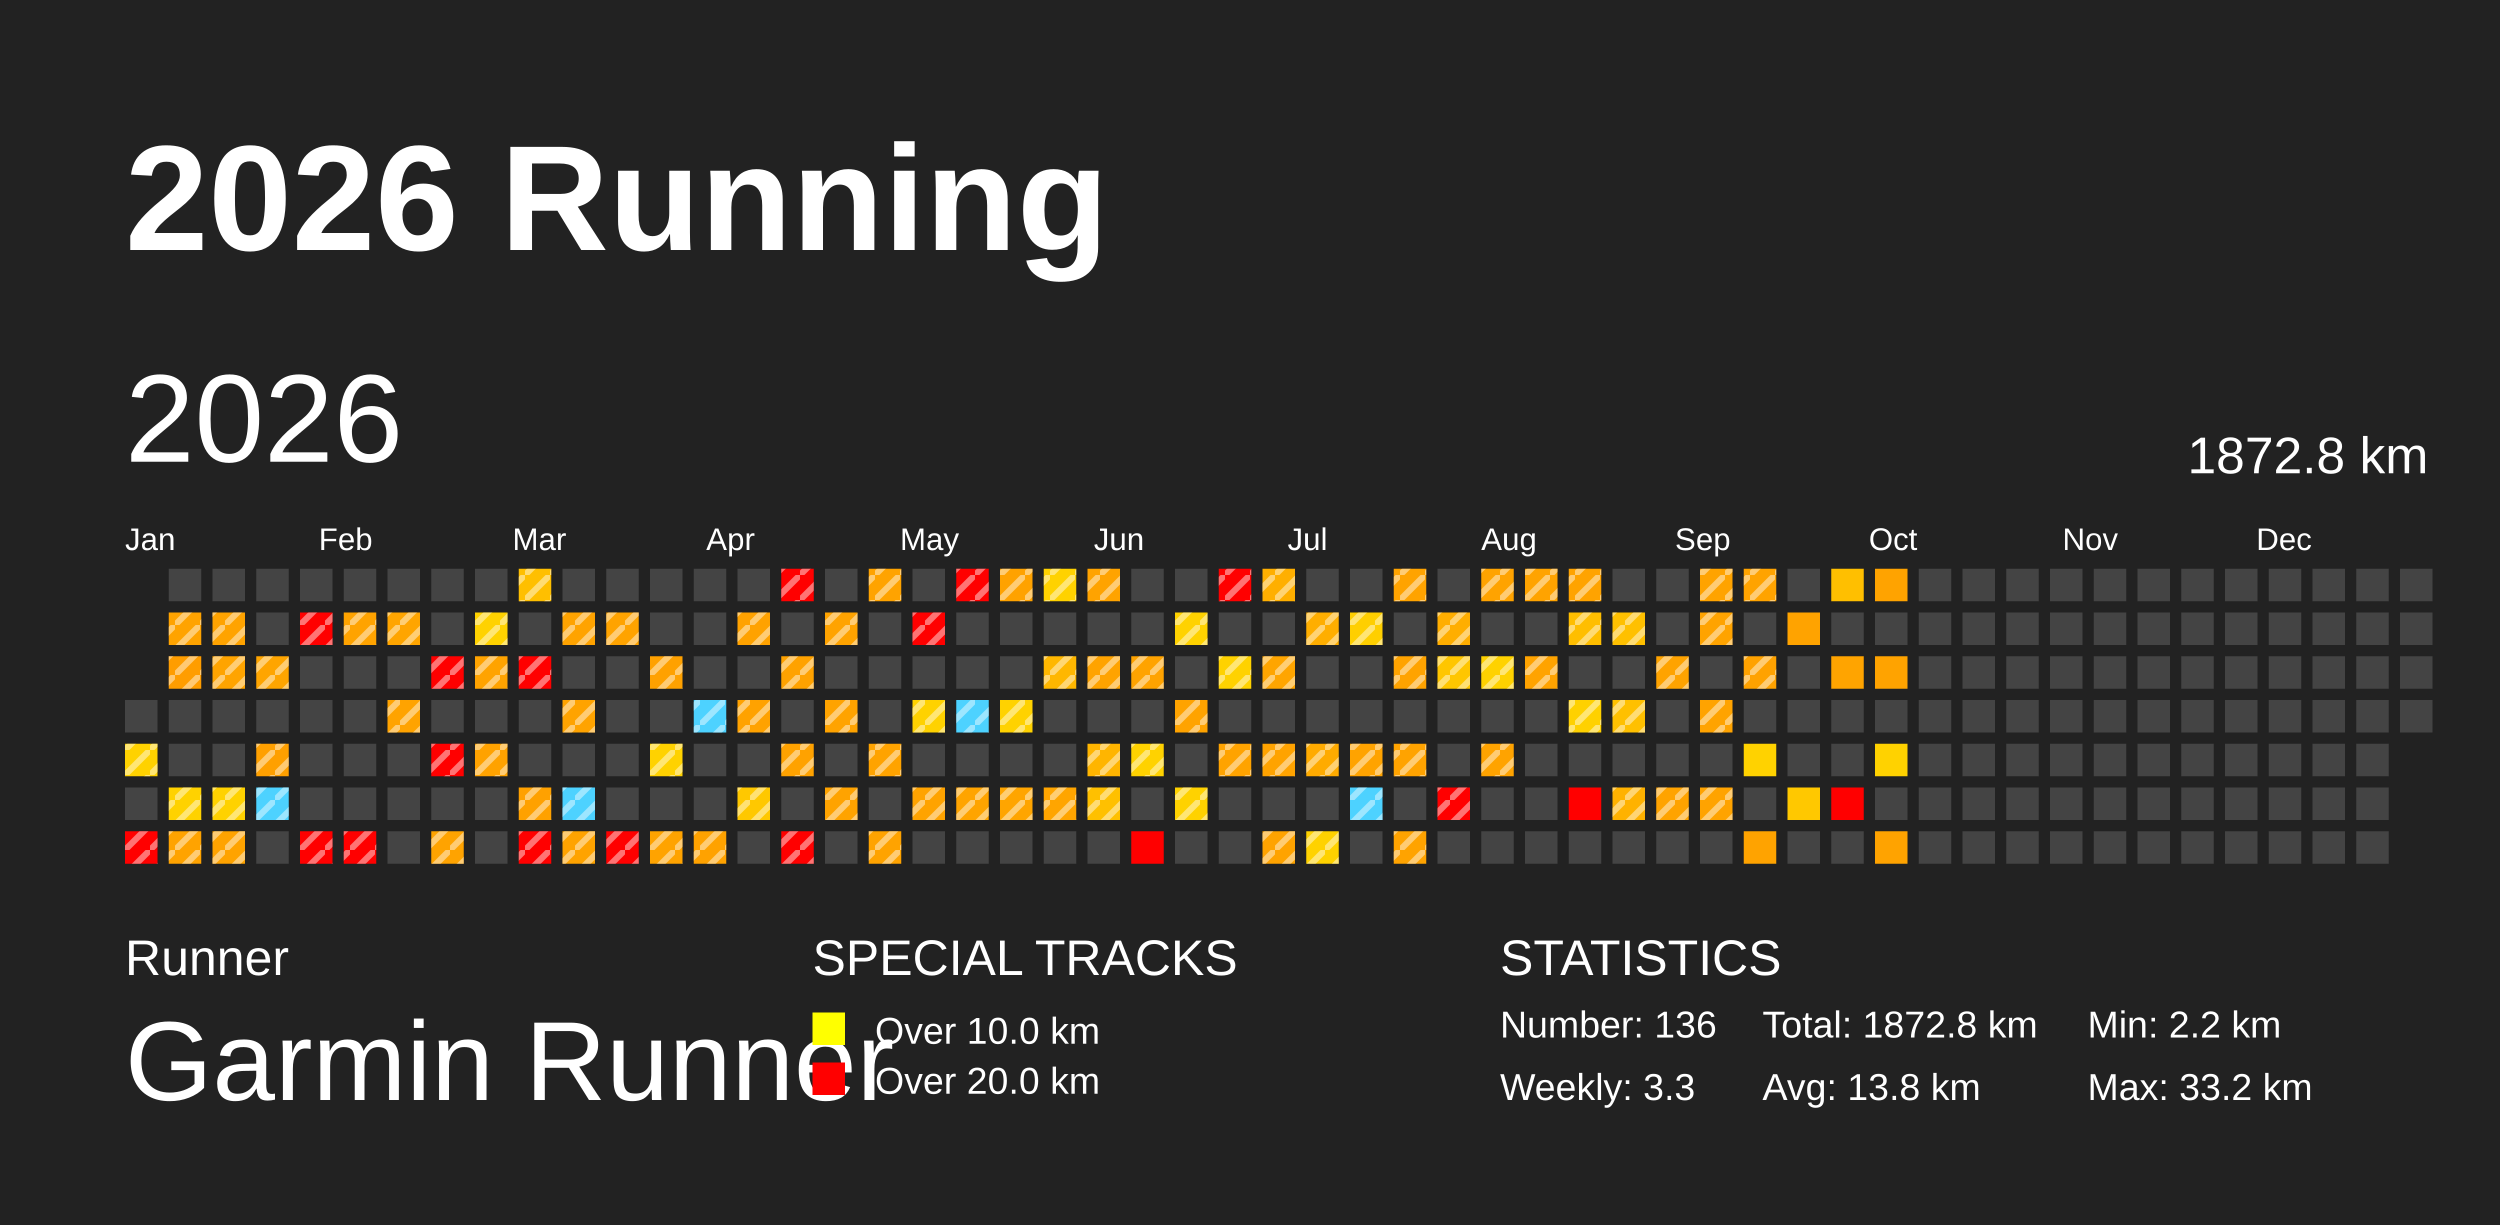
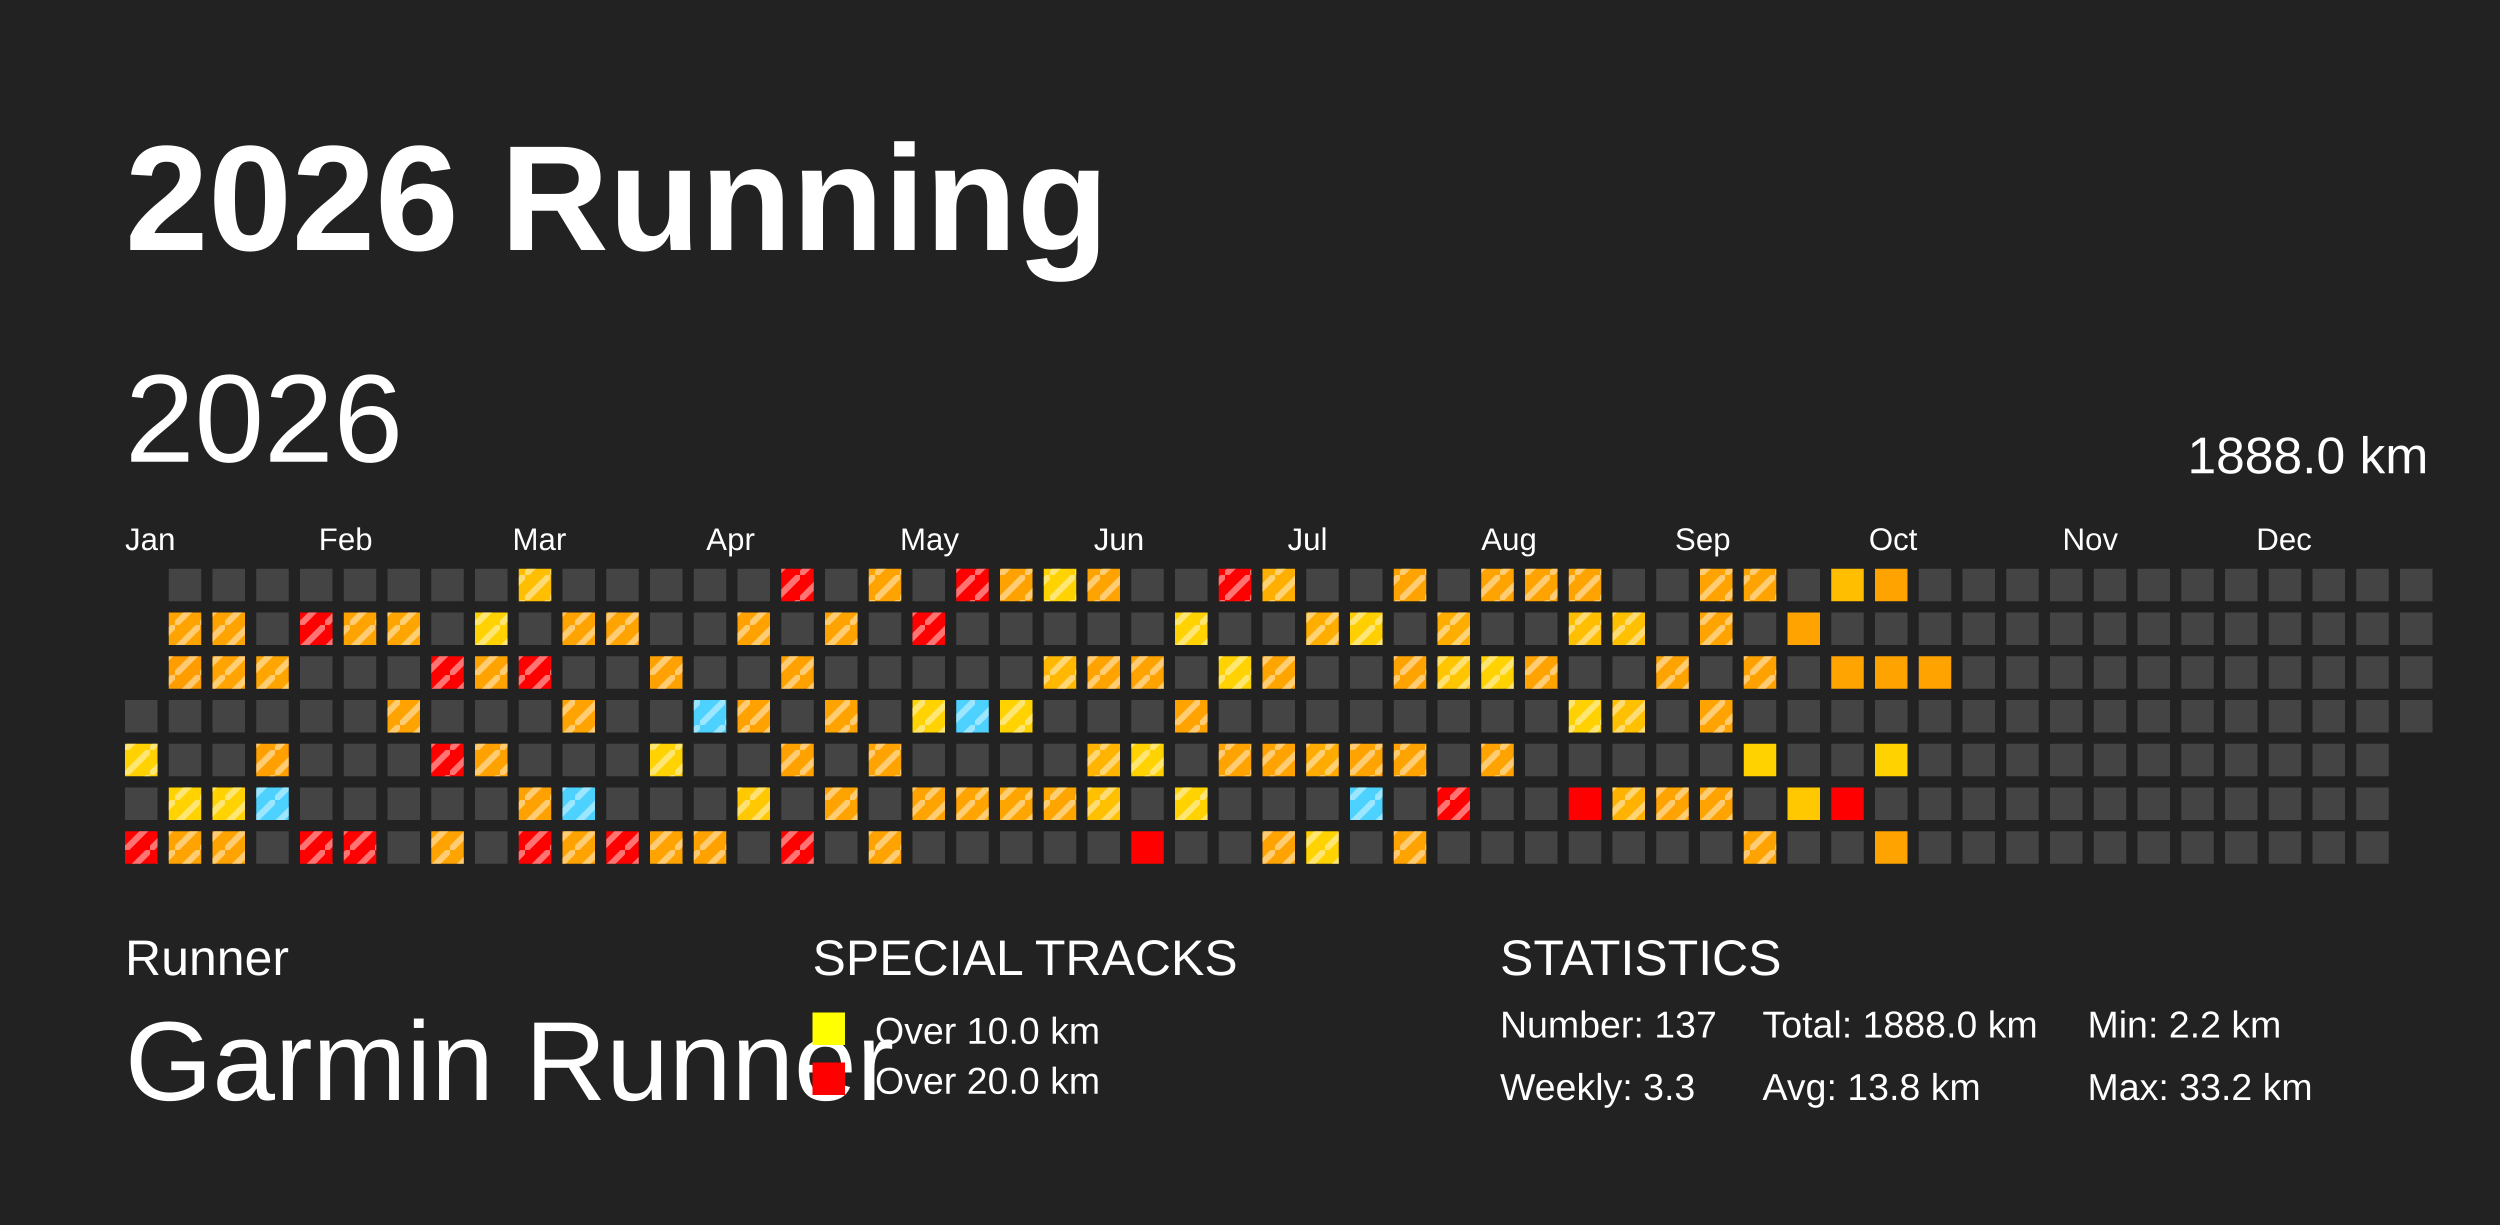
<svg xmlns="http://www.w3.org/2000/svg" baseProfile="full" height="98mm" version="1.1" viewBox="0,0,200,98" width="200mm">
  <defs>
    <pattern height="2" id="indoor-stripe" patternUnits="userSpaceOnUse" width="2">
      <line stroke="white" stroke-opacity="0.45" stroke-width="0.5" x1="0" x2="2" y1="2" y2="0" />
    </pattern>
  </defs>
  <rect fill="#222222" height="98" width="200" x="0" y="0" />
  <text fill="#FFFFFF" style="font-size:12px; font-family:Arial; font-weight:bold;" x="10" y="20">2026 Running</text>
  <text fill="#FFFFFF" style="font-size:4px; font-family:Arial" x="10" y="78">Runner</text>
  <text fill="#FFFFFF" style="font-size:9px; font-family:Arial" x="10" y="88">Garmin Runner</text>
  <text fill="#FFFFFF" style="font-size:4px; font-family:Arial" x="65" y="78">SPECIAL TRACKS</text>
  <rect fill="yellow" height="2.6" width="2.6" x="65" y="81" />
  <text fill="#FFFFFF" style="font-size:3px; font-family:Arial" x="70" y="83.5">Over 10.0 km</text>
  <rect fill="red" height="2.6" width="2.6" x="65" y="85" />
  <text fill="#FFFFFF" style="font-size:3px; font-family:Arial" x="70" y="87.5">Over 20.0 km</text>
  <text fill="#FFFFFF" style="font-size:4px; font-family:Arial" x="120" y="78">STATISTICS</text>
-   <text fill="#FFFFFF" style="font-size:3px; font-family:Arial" x="120" y="83">Number: 136</text>
+   <text fill="#FFFFFF" style="font-size:3px; font-family:Arial" x="120" y="83">Number: 137</text>
  <text fill="#FFFFFF" style="font-size:3px; font-family:Arial" x="120" y="88">Weekly: 3.3</text>
-   <text fill="#FFFFFF" style="font-size:3px; font-family:Arial" x="141" y="83">Total: 1872.8 km</text>
+   <text fill="#FFFFFF" style="font-size:3px; font-family:Arial" x="141" y="83">Total: 1888.0 km</text>
  <text fill="#FFFFFF" style="font-size:3px; font-family:Arial" x="141" y="88">Avg: 13.8 km</text>
  <text fill="#FFFFFF" style="font-size:3px; font-family:Arial" x="167" y="83">Min: 2.2 km</text>
  <text fill="#FFFFFF" style="font-size:3px; font-family:Arial" x="167" y="88">Max: 33.2 km</text>
  <text dominant-baseline="hanging" fill="#FFFFFF" style="font-size:10.0px; font-family:Arial;" x="10" y="30">2026</text>
-   <text dominant-baseline="hanging" fill="#FFFFFF" style="font-size:4.125px; font-family:Arial;" x="175" y="35">1872.8 km</text>
+   <text dominant-baseline="hanging" fill="#FFFFFF" style="font-size:4.125px; font-family:Arial;" x="175" y="35">1888.0 km</text>
  <text fill="#FFFFFF" style="font-size:2.5px; font-family:Arial" x="10.0" y="44">Jan</text>
  <text fill="#FFFFFF" style="font-size:2.5px; font-family:Arial" x="25.5" y="44">Feb</text>
  <text fill="#FFFFFF" style="font-size:2.5px; font-family:Arial" x="41.0" y="44">Mar</text>
  <text fill="#FFFFFF" style="font-size:2.5px; font-family:Arial" x="56.5" y="44">Apr</text>
  <text fill="#FFFFFF" style="font-size:2.5px; font-family:Arial" x="72.0" y="44">May</text>
  <text fill="#FFFFFF" style="font-size:2.5px; font-family:Arial" x="87.5" y="44">Jun</text>
  <text fill="#FFFFFF" style="font-size:2.5px; font-family:Arial" x="103.0" y="44">Jul</text>
  <text fill="#FFFFFF" style="font-size:2.5px; font-family:Arial" x="118.5" y="44">Aug</text>
  <text fill="#FFFFFF" style="font-size:2.5px; font-family:Arial" x="134.0" y="44">Sep</text>
  <text fill="#FFFFFF" style="font-size:2.5px; font-family:Arial" x="149.5" y="44">Oct</text>
  <text fill="#FFFFFF" style="font-size:2.5px; font-family:Arial" x="165.0" y="44">Nov</text>
  <text fill="#FFFFFF" style="font-size:2.5px; font-family:Arial" x="180.5" y="44">Dec</text>
  <rect fill="#444444" height="2.6" width="2.6" x="10.0" y="56.0" />
  <rect fill="#ffd200" height="2.6" width="2.6" x="10.0" y="59.5" />
  <rect fill="url(#indoor-stripe)" height="2.6" style="pointer-events: none;" width="2.6" x="10.0" y="59.5" />
  <rect fill="#444444" height="2.6" width="2.6" x="10.0" y="63.0" />
  <rect fill="red" height="2.6" width="2.6" x="10.0" y="66.5" />
  <rect fill="url(#indoor-stripe)" height="2.6" style="pointer-events: none;" width="2.6" x="10.0" y="66.5" />
  <rect fill="#444444" height="2.6" width="2.6" x="13.5" y="45.5" />
  <rect fill="#ffa300" height="2.6" width="2.6" x="13.5" y="49.0" />
  <rect fill="url(#indoor-stripe)" height="2.6" style="pointer-events: none;" width="2.6" x="13.5" y="49.0" />
  <rect fill="#ff9d00" height="2.6" width="2.6" x="13.5" y="52.5" />
  <rect fill="url(#indoor-stripe)" height="2.6" style="pointer-events: none;" width="2.6" x="13.5" y="52.5" />
  <rect fill="#444444" height="2.6" width="2.6" x="13.5" y="56.0" />
  <rect fill="#444444" height="2.6" width="2.6" x="13.5" y="59.5" />
  <rect fill="#ffd200" height="2.6" width="2.6" x="13.5" y="63.0" />
  <rect fill="url(#indoor-stripe)" height="2.6" style="pointer-events: none;" width="2.6" x="13.5" y="63.0" />
  <rect fill="#ffa300" height="2.6" width="2.6" x="13.5" y="66.5" />
  <rect fill="url(#indoor-stripe)" height="2.6" style="pointer-events: none;" width="2.6" x="13.5" y="66.5" />
  <rect fill="#444444" height="2.6" width="2.6" x="17.0" y="45.5" />
  <rect fill="#ffa300" height="2.6" width="2.6" x="17.0" y="49.0" />
  <rect fill="url(#indoor-stripe)" height="2.6" style="pointer-events: none;" width="2.6" x="17.0" y="49.0" />
  <rect fill="#ffa400" height="2.6" width="2.6" x="17.0" y="52.5" />
  <rect fill="url(#indoor-stripe)" height="2.6" style="pointer-events: none;" width="2.6" x="17.0" y="52.5" />
  <rect fill="#444444" height="2.6" width="2.6" x="17.0" y="56.0" />
  <rect fill="#444444" height="2.6" width="2.6" x="17.0" y="59.5" />
  <rect fill="#ffd200" height="2.6" width="2.6" x="17.0" y="63.0" />
  <rect fill="url(#indoor-stripe)" height="2.6" style="pointer-events: none;" width="2.6" x="17.0" y="63.0" />
  <rect fill="#ffa300" height="2.6" width="2.6" x="17.0" y="66.5" />
  <rect fill="url(#indoor-stripe)" height="2.6" style="pointer-events: none;" width="2.6" x="17.0" y="66.5" />
  <rect fill="#444444" height="2.6" width="2.6" x="20.5" y="45.5" />
  <rect fill="#444444" height="2.6" width="2.6" x="20.5" y="49.0" />
  <rect fill="#ffa500" height="2.6" width="2.6" x="20.5" y="52.5" />
  <rect fill="url(#indoor-stripe)" height="2.6" style="pointer-events: none;" width="2.6" x="20.5" y="52.5" />
  <rect fill="#444444" height="2.6" width="2.6" x="20.5" y="56.0" />
  <rect fill="#ffa000" height="2.6" width="2.6" x="20.5" y="59.5" />
  <rect fill="url(#indoor-stripe)" height="2.6" style="pointer-events: none;" width="2.6" x="20.5" y="59.5" />
  <rect fill="#4dd2ff" height="2.6" width="2.6" x="20.5" y="63.0" />
  <rect fill="url(#indoor-stripe)" height="2.6" style="pointer-events: none;" width="2.6" x="20.5" y="63.0" />
  <rect fill="#444444" height="2.6" width="2.6" x="20.5" y="66.5" />
  <rect fill="#444444" height="2.6" width="2.6" x="24.0" y="45.5" />
  <rect fill="red" height="2.6" width="2.6" x="24.0" y="49.0" />
  <rect fill="url(#indoor-stripe)" height="2.6" style="pointer-events: none;" width="2.6" x="24.0" y="49.0" />
  <rect fill="#444444" height="2.6" width="2.6" x="24.0" y="52.5" />
  <rect fill="#444444" height="2.6" width="2.6" x="24.0" y="56.0" />
  <rect fill="#444444" height="2.6" width="2.6" x="24.0" y="59.5" />
  <rect fill="#444444" height="2.6" width="2.6" x="24.0" y="63.0" />
  <rect fill="red" height="2.6" width="2.6" x="24.0" y="66.5" />
  <rect fill="url(#indoor-stripe)" height="2.6" style="pointer-events: none;" width="2.6" x="24.0" y="66.5" />
  <rect fill="#444444" height="2.6" width="2.6" x="27.5" y="45.5" />
  <rect fill="#ffa300" height="2.6" width="2.6" x="27.5" y="49.0" />
  <rect fill="url(#indoor-stripe)" height="2.6" style="pointer-events: none;" width="2.6" x="27.5" y="49.0" />
  <rect fill="#444444" height="2.6" width="2.6" x="27.5" y="52.5" />
  <rect fill="#444444" height="2.6" width="2.6" x="27.5" y="56.0" />
  <rect fill="#444444" height="2.6" width="2.6" x="27.5" y="59.5" />
  <rect fill="#444444" height="2.6" width="2.6" x="27.5" y="63.0" />
  <rect fill="red" height="2.6" width="2.6" x="27.5" y="66.5" />
  <rect fill="url(#indoor-stripe)" height="2.6" style="pointer-events: none;" width="2.6" x="27.5" y="66.5" />
  <rect fill="#444444" height="2.6" width="2.6" x="31.0" y="45.5" />
  <rect fill="#ffa500" height="2.6" width="2.6" x="31.0" y="49.0" />
  <rect fill="url(#indoor-stripe)" height="2.6" style="pointer-events: none;" width="2.6" x="31.0" y="49.0" />
  <rect fill="#444444" height="2.6" width="2.6" x="31.0" y="52.5" />
  <rect fill="#ffa300" height="2.6" width="2.6" x="31.0" y="56.0" />
  <rect fill="url(#indoor-stripe)" height="2.6" style="pointer-events: none;" width="2.6" x="31.0" y="56.0" />
  <rect fill="#444444" height="2.6" width="2.6" x="31.0" y="59.5" />
  <rect fill="#444444" height="2.6" width="2.6" x="31.0" y="63.0" />
  <rect fill="#444444" height="2.6" width="2.6" x="31.0" y="66.5" />
  <rect fill="#444444" height="2.6" width="2.6" x="34.5" y="45.5" />
  <rect fill="#444444" height="2.6" width="2.6" x="34.5" y="49.0" />
  <rect fill="red" height="2.6" width="2.6" x="34.5" y="52.5" />
  <rect fill="url(#indoor-stripe)" height="2.6" style="pointer-events: none;" width="2.6" x="34.5" y="52.5" />
  <rect fill="#444444" height="2.6" width="2.6" x="34.5" y="56.0" />
  <rect fill="red" height="2.6" width="2.6" x="34.5" y="59.5" />
  <rect fill="url(#indoor-stripe)" height="2.6" style="pointer-events: none;" width="2.6" x="34.5" y="59.5" />
  <rect fill="#444444" height="2.6" width="2.6" x="34.5" y="63.0" />
  <rect fill="#ffa300" height="2.6" width="2.6" x="34.5" y="66.5" />
  <rect fill="url(#indoor-stripe)" height="2.6" style="pointer-events: none;" width="2.6" x="34.5" y="66.5" />
  <rect fill="#444444" height="2.6" width="2.6" x="38.0" y="45.5" />
  <rect fill="#ffd200" height="2.6" width="2.6" x="38.0" y="49.0" />
  <rect fill="url(#indoor-stripe)" height="2.6" style="pointer-events: none;" width="2.6" x="38.0" y="49.0" />
  <rect fill="#ffa300" height="2.6" width="2.6" x="38.0" y="52.5" />
  <rect fill="url(#indoor-stripe)" height="2.6" style="pointer-events: none;" width="2.6" x="38.0" y="52.5" />
  <rect fill="#444444" height="2.6" width="2.6" x="38.0" y="56.0" />
  <rect fill="#ffa200" height="2.6" width="2.6" x="38.0" y="59.5" />
  <rect fill="url(#indoor-stripe)" height="2.6" style="pointer-events: none;" width="2.6" x="38.0" y="59.5" />
  <rect fill="#444444" height="2.6" width="2.6" x="38.0" y="63.0" />
  <rect fill="#444444" height="2.6" width="2.6" x="38.0" y="66.5" />
  <rect fill="#ffbf00" height="2.6" width="2.6" x="41.5" y="45.5" />
  <rect fill="url(#indoor-stripe)" height="2.6" style="pointer-events: none;" width="2.6" x="41.5" y="45.5" />
  <rect fill="#444444" height="2.6" width="2.6" x="41.5" y="49.0" />
  <rect fill="red" height="2.6" width="2.6" x="41.5" y="52.5" />
  <rect fill="url(#indoor-stripe)" height="2.6" style="pointer-events: none;" width="2.6" x="41.5" y="52.5" />
  <rect fill="#444444" height="2.6" width="2.6" x="41.5" y="56.0" />
  <rect fill="#444444" height="2.6" width="2.6" x="41.5" y="59.5" />
  <rect fill="#ffa100" height="2.6" width="2.6" x="41.5" y="63.0" />
  <rect fill="url(#indoor-stripe)" height="2.6" style="pointer-events: none;" width="2.6" x="41.5" y="63.0" />
  <rect fill="red" height="2.6" width="2.6" x="41.5" y="66.5" />
  <rect fill="url(#indoor-stripe)" height="2.6" style="pointer-events: none;" width="2.6" x="41.5" y="66.5" />
  <rect fill="#444444" height="2.6" width="2.6" x="45.0" y="45.5" />
  <rect fill="#ffa300" height="2.6" width="2.6" x="45.0" y="49.0" />
  <rect fill="url(#indoor-stripe)" height="2.6" style="pointer-events: none;" width="2.6" x="45.0" y="49.0" />
  <rect fill="#444444" height="2.6" width="2.6" x="45.0" y="52.5" />
  <rect fill="#ffa300" height="2.6" width="2.6" x="45.0" y="56.0" />
  <rect fill="url(#indoor-stripe)" height="2.6" style="pointer-events: none;" width="2.6" x="45.0" y="56.0" />
  <rect fill="#444444" height="2.6" width="2.6" x="45.0" y="59.5" />
  <rect fill="#4dd2ff" height="2.6" width="2.6" x="45.0" y="63.0" />
  <rect fill="url(#indoor-stripe)" height="2.6" style="pointer-events: none;" width="2.6" x="45.0" y="63.0" />
  <rect fill="#ffa300" height="2.6" width="2.6" x="45.0" y="66.5" />
  <rect fill="url(#indoor-stripe)" height="2.6" style="pointer-events: none;" width="2.6" x="45.0" y="66.5" />
  <rect fill="#444444" height="2.6" width="2.6" x="48.5" y="45.5" />
  <rect fill="#ffa300" height="2.6" width="2.6" x="48.5" y="49.0" />
  <rect fill="url(#indoor-stripe)" height="2.6" style="pointer-events: none;" width="2.6" x="48.5" y="49.0" />
  <rect fill="#444444" height="2.6" width="2.6" x="48.5" y="52.5" />
  <rect fill="#444444" height="2.6" width="2.6" x="48.5" y="56.0" />
  <rect fill="#444444" height="2.6" width="2.6" x="48.5" y="59.5" />
  <rect fill="#444444" height="2.6" width="2.6" x="48.5" y="63.0" />
  <rect fill="red" height="2.6" width="2.6" x="48.5" y="66.5" />
  <rect fill="url(#indoor-stripe)" height="2.6" style="pointer-events: none;" width="2.6" x="48.5" y="66.5" />
  <rect fill="#444444" height="2.6" width="2.6" x="52.0" y="45.5" />
  <rect fill="#444444" height="2.6" width="2.6" x="52.0" y="49.0" />
  <rect fill="#ffa100" height="2.6" width="2.6" x="52.0" y="52.5" />
  <rect fill="url(#indoor-stripe)" height="2.6" style="pointer-events: none;" width="2.6" x="52.0" y="52.5" />
  <rect fill="#444444" height="2.6" width="2.6" x="52.0" y="56.0" />
  <rect fill="#ffd200" height="2.6" width="2.6" x="52.0" y="59.5" />
  <rect fill="url(#indoor-stripe)" height="2.6" style="pointer-events: none;" width="2.6" x="52.0" y="59.5" />
  <rect fill="#444444" height="2.6" width="2.6" x="52.0" y="63.0" />
  <rect fill="#ffa300" height="2.6" width="2.6" x="52.0" y="66.5" />
  <rect fill="url(#indoor-stripe)" height="2.6" style="pointer-events: none;" width="2.6" x="52.0" y="66.5" />
  <rect fill="#444444" height="2.6" width="2.6" x="55.5" y="45.5" />
  <rect fill="#444444" height="2.6" width="2.6" x="55.5" y="49.0" />
  <rect fill="#444444" height="2.6" width="2.6" x="55.5" y="52.5" />
  <rect fill="#4dd2ff" height="2.6" width="2.6" x="55.5" y="56.0" />
  <rect fill="url(#indoor-stripe)" height="2.6" style="pointer-events: none;" width="2.6" x="55.5" y="56.0" />
  <rect fill="#444444" height="2.6" width="2.6" x="55.5" y="59.5" />
  <rect fill="#444444" height="2.6" width="2.6" x="55.5" y="63.0" />
  <rect fill="#ffa200" height="2.6" width="2.6" x="55.5" y="66.5" />
  <rect fill="url(#indoor-stripe)" height="2.6" style="pointer-events: none;" width="2.6" x="55.5" y="66.5" />
  <rect fill="#444444" height="2.6" width="2.6" x="59.0" y="45.5" />
  <rect fill="#ffa200" height="2.6" width="2.6" x="59.0" y="49.0" />
  <rect fill="url(#indoor-stripe)" height="2.6" style="pointer-events: none;" width="2.6" x="59.0" y="49.0" />
  <rect fill="#444444" height="2.6" width="2.6" x="59.0" y="52.5" />
  <rect fill="#ffa200" height="2.6" width="2.6" x="59.0" y="56.0" />
  <rect fill="url(#indoor-stripe)" height="2.6" style="pointer-events: none;" width="2.6" x="59.0" y="56.0" />
  <rect fill="#444444" height="2.6" width="2.6" x="59.0" y="59.5" />
  <rect fill="#ffc800" height="2.6" width="2.6" x="59.0" y="63.0" />
  <rect fill="url(#indoor-stripe)" height="2.6" style="pointer-events: none;" width="2.6" x="59.0" y="63.0" />
  <rect fill="#444444" height="2.6" width="2.6" x="59.0" y="66.5" />
  <rect fill="red" height="2.6" width="2.6" x="62.5" y="45.5" />
  <rect fill="url(#indoor-stripe)" height="2.6" style="pointer-events: none;" width="2.6" x="62.5" y="45.5" />
  <rect fill="#444444" height="2.6" width="2.6" x="62.5" y="49.0" />
  <rect fill="#ffa200" height="2.6" width="2.6" x="62.5" y="52.5" />
  <rect fill="url(#indoor-stripe)" height="2.6" style="pointer-events: none;" width="2.6" x="62.5" y="52.5" />
  <rect fill="#444444" height="2.6" width="2.6" x="62.5" y="56.0" />
  <rect fill="#ffa200" height="2.6" width="2.6" x="62.5" y="59.5" />
  <rect fill="url(#indoor-stripe)" height="2.6" style="pointer-events: none;" width="2.6" x="62.5" y="59.5" />
  <rect fill="#444444" height="2.6" width="2.6" x="62.5" y="63.0" />
  <rect fill="red" height="2.6" width="2.6" x="62.5" y="66.5" />
  <rect fill="url(#indoor-stripe)" height="2.6" style="pointer-events: none;" width="2.6" x="62.5" y="66.5" />
  <rect fill="#444444" height="2.6" width="2.6" x="66.0" y="45.5" />
  <rect fill="#ffa300" height="2.6" width="2.6" x="66.0" y="49.0" />
  <rect fill="url(#indoor-stripe)" height="2.6" style="pointer-events: none;" width="2.6" x="66.0" y="49.0" />
  <rect fill="#444444" height="2.6" width="2.6" x="66.0" y="52.5" />
  <rect fill="#ffa300" height="2.6" width="2.6" x="66.0" y="56.0" />
  <rect fill="url(#indoor-stripe)" height="2.6" style="pointer-events: none;" width="2.6" x="66.0" y="56.0" />
  <rect fill="#444444" height="2.6" width="2.6" x="66.0" y="59.5" />
  <rect fill="#ffa300" height="2.6" width="2.6" x="66.0" y="63.0" />
  <rect fill="url(#indoor-stripe)" height="2.6" style="pointer-events: none;" width="2.6" x="66.0" y="63.0" />
  <rect fill="#444444" height="2.6" width="2.6" x="66.0" y="66.5" />
  <rect fill="#ffa300" height="2.6" width="2.6" x="69.5" y="45.5" />
  <rect fill="url(#indoor-stripe)" height="2.6" style="pointer-events: none;" width="2.6" x="69.5" y="45.5" />
  <rect fill="#444444" height="2.6" width="2.6" x="69.5" y="49.0" />
  <rect fill="#444444" height="2.6" width="2.6" x="69.5" y="52.5" />
  <rect fill="#444444" height="2.6" width="2.6" x="69.5" y="56.0" />
  <rect fill="#ffa300" height="2.6" width="2.6" x="69.5" y="59.5" />
  <rect fill="url(#indoor-stripe)" height="2.6" style="pointer-events: none;" width="2.6" x="69.5" y="59.5" />
  <rect fill="#444444" height="2.6" width="2.6" x="69.5" y="63.0" />
  <rect fill="#ffa300" height="2.6" width="2.6" x="69.5" y="66.5" />
  <rect fill="url(#indoor-stripe)" height="2.6" style="pointer-events: none;" width="2.6" x="69.5" y="66.5" />
  <rect fill="#444444" height="2.6" width="2.6" x="73.0" y="45.5" />
  <rect fill="red" height="2.6" width="2.6" x="73.0" y="49.0" />
  <rect fill="url(#indoor-stripe)" height="2.6" style="pointer-events: none;" width="2.6" x="73.0" y="49.0" />
  <rect fill="#444444" height="2.6" width="2.6" x="73.0" y="52.5" />
  <rect fill="#ffd200" height="2.6" width="2.6" x="73.0" y="56.0" />
  <rect fill="url(#indoor-stripe)" height="2.6" style="pointer-events: none;" width="2.6" x="73.0" y="56.0" />
  <rect fill="#444444" height="2.6" width="2.6" x="73.0" y="59.5" />
  <rect fill="#ffa300" height="2.6" width="2.6" x="73.0" y="63.0" />
  <rect fill="url(#indoor-stripe)" height="2.6" style="pointer-events: none;" width="2.6" x="73.0" y="63.0" />
  <rect fill="#444444" height="2.6" width="2.6" x="73.0" y="66.5" />
  <rect fill="red" height="2.6" width="2.6" x="76.5" y="45.5" />
  <rect fill="url(#indoor-stripe)" height="2.6" style="pointer-events: none;" width="2.6" x="76.5" y="45.5" />
  <rect fill="#444444" height="2.6" width="2.6" x="76.5" y="49.0" />
  <rect fill="#444444" height="2.6" width="2.6" x="76.5" y="52.5" />
  <rect fill="#4dd2ff" height="2.6" width="2.6" x="76.5" y="56.0" />
  <rect fill="url(#indoor-stripe)" height="2.6" style="pointer-events: none;" width="2.6" x="76.5" y="56.0" />
  <rect fill="#444444" height="2.6" width="2.6" x="76.5" y="59.5" />
  <rect fill="#ffa400" height="2.6" width="2.6" x="76.5" y="63.0" />
  <rect fill="url(#indoor-stripe)" height="2.6" style="pointer-events: none;" width="2.6" x="76.5" y="63.0" />
  <rect fill="#444444" height="2.6" width="2.6" x="76.5" y="66.5" />
  <rect fill="#ffa200" height="2.6" width="2.6" x="80.0" y="45.5" />
  <rect fill="url(#indoor-stripe)" height="2.6" style="pointer-events: none;" width="2.6" x="80.0" y="45.5" />
  <rect fill="#444444" height="2.6" width="2.6" x="80.0" y="49.0" />
  <rect fill="#444444" height="2.6" width="2.6" x="80.0" y="52.5" />
  <rect fill="#ffd200" height="2.6" width="2.6" x="80.0" y="56.0" />
  <rect fill="url(#indoor-stripe)" height="2.6" style="pointer-events: none;" width="2.6" x="80.0" y="56.0" />
  <rect fill="#444444" height="2.6" width="2.6" x="80.0" y="59.5" />
  <rect fill="#ffa500" height="2.6" width="2.6" x="80.0" y="63.0" />
  <rect fill="url(#indoor-stripe)" height="2.6" style="pointer-events: none;" width="2.6" x="80.0" y="63.0" />
  <rect fill="#444444" height="2.6" width="2.6" x="80.0" y="66.5" />
  <rect fill="#ffd200" height="2.6" width="2.6" x="83.5" y="45.5" />
  <rect fill="url(#indoor-stripe)" height="2.6" style="pointer-events: none;" width="2.6" x="83.5" y="45.5" />
  <rect fill="#444444" height="2.6" width="2.6" x="83.5" y="49.0" />
  <rect fill="#ffb700" height="2.6" width="2.6" x="83.5" y="52.5" />
  <rect fill="url(#indoor-stripe)" height="2.6" style="pointer-events: none;" width="2.6" x="83.5" y="52.5" />
  <rect fill="#444444" height="2.6" width="2.6" x="83.5" y="56.0" />
  <rect fill="#444444" height="2.6" width="2.6" x="83.5" y="59.5" />
  <rect fill="#ffa500" height="2.6" width="2.6" x="83.5" y="63.0" />
  <rect fill="url(#indoor-stripe)" height="2.6" style="pointer-events: none;" width="2.6" x="83.5" y="63.0" />
  <rect fill="#444444" height="2.6" width="2.6" x="83.5" y="66.5" />
  <rect fill="#ffa300" height="2.6" width="2.6" x="87.0" y="45.5" />
  <rect fill="url(#indoor-stripe)" height="2.6" style="pointer-events: none;" width="2.6" x="87.0" y="45.5" />
  <rect fill="#444444" height="2.6" width="2.6" x="87.0" y="49.0" />
  <rect fill="#ffa300" height="2.6" width="2.6" x="87.0" y="52.5" />
  <rect fill="url(#indoor-stripe)" height="2.6" style="pointer-events: none;" width="2.6" x="87.0" y="52.5" />
  <rect fill="#444444" height="2.6" width="2.6" x="87.0" y="56.0" />
  <rect fill="#ffb500" height="2.6" width="2.6" x="87.0" y="59.5" />
  <rect fill="url(#indoor-stripe)" height="2.6" style="pointer-events: none;" width="2.6" x="87.0" y="59.5" />
  <rect fill="#ffc000" height="2.6" width="2.6" x="87.0" y="63.0" />
  <rect fill="url(#indoor-stripe)" height="2.6" style="pointer-events: none;" width="2.6" x="87.0" y="63.0" />
  <rect fill="#444444" height="2.6" width="2.6" x="87.0" y="66.5" />
  <rect fill="#444444" height="2.6" width="2.6" x="90.5" y="45.5" />
  <rect fill="#444444" height="2.6" width="2.6" x="90.5" y="49.0" />
  <rect fill="#ffa300" height="2.6" width="2.6" x="90.5" y="52.5" />
  <rect fill="url(#indoor-stripe)" height="2.6" style="pointer-events: none;" width="2.6" x="90.5" y="52.5" />
  <rect fill="#444444" height="2.6" width="2.6" x="90.5" y="56.0" />
  <rect fill="#ffd200" height="2.6" width="2.6" x="90.5" y="59.5" />
  <rect fill="url(#indoor-stripe)" height="2.6" style="pointer-events: none;" width="2.6" x="90.5" y="59.5" />
  <rect fill="#444444" height="2.6" width="2.6" x="90.5" y="63.0" />
  <rect fill="red" height="2.6" width="2.6" x="90.5" y="66.5" />
  <rect fill="#444444" height="2.6" width="2.6" x="94.0" y="45.5" />
  <rect fill="#ffd200" height="2.6" width="2.6" x="94.0" y="49.0" />
  <rect fill="url(#indoor-stripe)" height="2.6" style="pointer-events: none;" width="2.6" x="94.0" y="49.0" />
  <rect fill="#444444" height="2.6" width="2.6" x="94.0" y="52.5" />
  <rect fill="#ffa300" height="2.6" width="2.6" x="94.0" y="56.0" />
  <rect fill="url(#indoor-stripe)" height="2.6" style="pointer-events: none;" width="2.6" x="94.0" y="56.0" />
  <rect fill="#444444" height="2.6" width="2.6" x="94.0" y="59.5" />
  <rect fill="#ffd200" height="2.6" width="2.6" x="94.0" y="63.0" />
  <rect fill="url(#indoor-stripe)" height="2.6" style="pointer-events: none;" width="2.6" x="94.0" y="63.0" />
  <rect fill="#444444" height="2.6" width="2.6" x="94.0" y="66.5" />
  <rect fill="red" height="2.6" width="2.6" x="97.5" y="45.5" />
  <rect fill="url(#indoor-stripe)" height="2.6" style="pointer-events: none;" width="2.6" x="97.5" y="45.5" />
  <rect fill="#444444" height="2.6" width="2.6" x="97.5" y="49.0" />
  <rect fill="#ffd200" height="2.6" width="2.6" x="97.5" y="52.5" />
  <rect fill="url(#indoor-stripe)" height="2.6" style="pointer-events: none;" width="2.6" x="97.5" y="52.5" />
  <rect fill="#444444" height="2.6" width="2.6" x="97.5" y="56.0" />
  <rect fill="#ffa300" height="2.6" width="2.6" x="97.5" y="59.5" />
  <rect fill="url(#indoor-stripe)" height="2.6" style="pointer-events: none;" width="2.6" x="97.5" y="59.5" />
  <rect fill="#444444" height="2.6" width="2.6" x="97.5" y="63.0" />
  <rect fill="#444444" height="2.6" width="2.6" x="97.5" y="66.5" />
  <rect fill="#ffaf00" height="2.6" width="2.6" x="101.0" y="45.5" />
  <rect fill="url(#indoor-stripe)" height="2.6" style="pointer-events: none;" width="2.6" x="101.0" y="45.5" />
  <rect fill="#444444" height="2.6" width="2.6" x="101.0" y="49.0" />
  <rect fill="#ffa500" height="2.6" width="2.6" x="101.0" y="52.5" />
  <rect fill="url(#indoor-stripe)" height="2.6" style="pointer-events: none;" width="2.6" x="101.0" y="52.5" />
  <rect fill="#444444" height="2.6" width="2.6" x="101.0" y="56.0" />
  <rect fill="#ffa300" height="2.6" width="2.6" x="101.0" y="59.5" />
  <rect fill="url(#indoor-stripe)" height="2.6" style="pointer-events: none;" width="2.6" x="101.0" y="59.5" />
  <rect fill="#444444" height="2.6" width="2.6" x="101.0" y="63.0" />
  <rect fill="#ffa300" height="2.6" width="2.6" x="101.0" y="66.5" />
  <rect fill="url(#indoor-stripe)" height="2.6" style="pointer-events: none;" width="2.6" x="101.0" y="66.5" />
  <rect fill="#444444" height="2.6" width="2.6" x="104.5" y="45.5" />
  <rect fill="#ffae00" height="2.6" width="2.6" x="104.5" y="49.0" />
  <rect fill="url(#indoor-stripe)" height="2.6" style="pointer-events: none;" width="2.6" x="104.5" y="49.0" />
  <rect fill="#444444" height="2.6" width="2.6" x="104.5" y="52.5" />
  <rect fill="#444444" height="2.6" width="2.6" x="104.5" y="56.0" />
  <rect fill="#ffab00" height="2.6" width="2.6" x="104.5" y="59.5" />
  <rect fill="url(#indoor-stripe)" height="2.6" style="pointer-events: none;" width="2.6" x="104.5" y="59.5" />
  <rect fill="#444444" height="2.6" width="2.6" x="104.5" y="63.0" />
  <rect fill="#ffd200" height="2.6" width="2.6" x="104.5" y="66.5" />
  <rect fill="url(#indoor-stripe)" height="2.6" style="pointer-events: none;" width="2.6" x="104.5" y="66.5" />
  <rect fill="#444444" height="2.6" width="2.6" x="108.0" y="45.5" />
  <rect fill="#ffcf00" height="2.6" width="2.6" x="108.0" y="49.0" />
  <rect fill="url(#indoor-stripe)" height="2.6" style="pointer-events: none;" width="2.6" x="108.0" y="49.0" />
  <rect fill="#444444" height="2.6" width="2.6" x="108.0" y="52.5" />
  <rect fill="#444444" height="2.6" width="2.6" x="108.0" y="56.0" />
  <rect fill="#ffa300" height="2.6" width="2.6" x="108.0" y="59.5" />
  <rect fill="url(#indoor-stripe)" height="2.6" style="pointer-events: none;" width="2.6" x="108.0" y="59.5" />
  <rect fill="#4dd2ff" height="2.6" width="2.6" x="108.0" y="63.0" />
  <rect fill="url(#indoor-stripe)" height="2.6" style="pointer-events: none;" width="2.6" x="108.0" y="63.0" />
  <rect fill="#444444" height="2.6" width="2.6" x="108.0" y="66.5" />
  <rect fill="#ffa300" height="2.6" width="2.6" x="111.5" y="45.5" />
  <rect fill="url(#indoor-stripe)" height="2.6" style="pointer-events: none;" width="2.6" x="111.5" y="45.5" />
  <rect fill="#444444" height="2.6" width="2.6" x="111.5" y="49.0" />
  <rect fill="#ffa300" height="2.6" width="2.6" x="111.5" y="52.5" />
  <rect fill="url(#indoor-stripe)" height="2.6" style="pointer-events: none;" width="2.6" x="111.5" y="52.5" />
  <rect fill="#444444" height="2.6" width="2.6" x="111.5" y="56.0" />
  <rect fill="#ffa300" height="2.6" width="2.6" x="111.5" y="59.5" />
  <rect fill="url(#indoor-stripe)" height="2.6" style="pointer-events: none;" width="2.6" x="111.5" y="59.5" />
  <rect fill="#444444" height="2.6" width="2.6" x="111.5" y="63.0" />
  <rect fill="#ffa300" height="2.6" width="2.6" x="111.5" y="66.5" />
  <rect fill="url(#indoor-stripe)" height="2.6" style="pointer-events: none;" width="2.6" x="111.5" y="66.5" />
  <rect fill="#444444" height="2.6" width="2.6" x="115.0" y="45.5" />
  <rect fill="#ffae00" height="2.6" width="2.6" x="115.0" y="49.0" />
  <rect fill="url(#indoor-stripe)" height="2.6" style="pointer-events: none;" width="2.6" x="115.0" y="49.0" />
  <rect fill="#ffc600" height="2.6" width="2.6" x="115.0" y="52.5" />
  <rect fill="url(#indoor-stripe)" height="2.6" style="pointer-events: none;" width="2.6" x="115.0" y="52.5" />
  <rect fill="#444444" height="2.6" width="2.6" x="115.0" y="56.0" />
  <rect fill="#444444" height="2.6" width="2.6" x="115.0" y="59.5" />
  <rect fill="red" height="2.6" width="2.6" x="115.0" y="63.0" />
  <rect fill="url(#indoor-stripe)" height="2.6" style="pointer-events: none;" width="2.6" x="115.0" y="63.0" />
  <rect fill="#444444" height="2.6" width="2.6" x="115.0" y="66.5" />
  <rect fill="#ffa300" height="2.6" width="2.6" x="118.5" y="45.5" />
  <rect fill="url(#indoor-stripe)" height="2.6" style="pointer-events: none;" width="2.6" x="118.5" y="45.5" />
  <rect fill="#444444" height="2.6" width="2.6" x="118.5" y="49.0" />
  <rect fill="#ffd200" height="2.6" width="2.6" x="118.5" y="52.5" />
  <rect fill="url(#indoor-stripe)" height="2.6" style="pointer-events: none;" width="2.6" x="118.5" y="52.5" />
  <rect fill="#444444" height="2.6" width="2.6" x="118.5" y="56.0" />
  <rect fill="#ffa300" height="2.6" width="2.6" x="118.5" y="59.5" />
  <rect fill="url(#indoor-stripe)" height="2.6" style="pointer-events: none;" width="2.6" x="118.5" y="59.5" />
  <rect fill="#444444" height="2.6" width="2.6" x="118.5" y="63.0" />
  <rect fill="#444444" height="2.6" width="2.6" x="118.5" y="66.5" />
  <rect fill="#ffa300" height="2.6" width="2.6" x="122.0" y="45.5" />
  <rect fill="url(#indoor-stripe)" height="2.6" style="pointer-events: none;" width="2.6" x="122.0" y="45.5" />
  <rect fill="#444444" height="2.6" width="2.6" x="122.0" y="49.0" />
  <rect fill="#ffa300" height="2.6" width="2.6" x="122.0" y="52.5" />
  <rect fill="url(#indoor-stripe)" height="2.6" style="pointer-events: none;" width="2.6" x="122.0" y="52.5" />
  <rect fill="#444444" height="2.6" width="2.6" x="122.0" y="56.0" />
  <rect fill="#444444" height="2.6" width="2.6" x="122.0" y="59.5" />
  <rect fill="#444444" height="2.6" width="2.6" x="122.0" y="63.0" />
  <rect fill="#444444" height="2.6" width="2.6" x="122.0" y="66.5" />
  <rect fill="#ffa300" height="2.6" width="2.6" x="125.5" y="45.5" />
  <rect fill="url(#indoor-stripe)" height="2.6" style="pointer-events: none;" width="2.6" x="125.5" y="45.5" />
  <rect fill="#ffbe00" height="2.6" width="2.6" x="125.5" y="49.0" />
  <rect fill="url(#indoor-stripe)" height="2.6" style="pointer-events: none;" width="2.6" x="125.5" y="49.0" />
  <rect fill="#444444" height="2.6" width="2.6" x="125.5" y="52.5" />
  <rect fill="#ffd100" height="2.6" width="2.6" x="125.5" y="56.0" />
  <rect fill="url(#indoor-stripe)" height="2.6" style="pointer-events: none;" width="2.6" x="125.5" y="56.0" />
  <rect fill="#444444" height="2.6" width="2.6" x="125.5" y="59.5" />
  <rect fill="red" height="2.6" width="2.6" x="125.5" y="63.0" />
  <rect fill="#444444" height="2.6" width="2.6" x="125.5" y="66.5" />
  <rect fill="#444444" height="2.6" width="2.6" x="129.0" y="45.5" />
  <rect fill="#ffc000" height="2.6" width="2.6" x="129.0" y="49.0" />
  <rect fill="url(#indoor-stripe)" height="2.6" style="pointer-events: none;" width="2.6" x="129.0" y="49.0" />
  <rect fill="#444444" height="2.6" width="2.6" x="129.0" y="52.5" />
  <rect fill="#ffc000" height="2.6" width="2.6" x="129.0" y="56.0" />
  <rect fill="url(#indoor-stripe)" height="2.6" style="pointer-events: none;" width="2.6" x="129.0" y="56.0" />
  <rect fill="#444444" height="2.6" width="2.6" x="129.0" y="59.5" />
  <rect fill="#ffb200" height="2.6" width="2.6" x="129.0" y="63.0" />
  <rect fill="url(#indoor-stripe)" height="2.6" style="pointer-events: none;" width="2.6" x="129.0" y="63.0" />
  <rect fill="#444444" height="2.6" width="2.6" x="129.0" y="66.5" />
  <rect fill="#444444" height="2.6" width="2.6" x="132.5" y="45.5" />
  <rect fill="#444444" height="2.6" width="2.6" x="132.5" y="49.0" />
  <rect fill="#ffa300" height="2.6" width="2.6" x="132.5" y="52.5" />
  <rect fill="url(#indoor-stripe)" height="2.6" style="pointer-events: none;" width="2.6" x="132.5" y="52.5" />
  <rect fill="#444444" height="2.6" width="2.6" x="132.5" y="56.0" />
  <rect fill="#444444" height="2.6" width="2.6" x="132.5" y="59.5" />
  <rect fill="#ffa300" height="2.6" width="2.6" x="132.5" y="63.0" />
  <rect fill="url(#indoor-stripe)" height="2.6" style="pointer-events: none;" width="2.6" x="132.5" y="63.0" />
  <rect fill="#444444" height="2.6" width="2.6" x="132.5" y="66.5" />
  <rect fill="#ffa300" height="2.6" width="2.6" x="136.0" y="45.5" />
  <rect fill="url(#indoor-stripe)" height="2.6" style="pointer-events: none;" width="2.6" x="136.0" y="45.5" />
  <rect fill="#ffa300" height="2.6" width="2.6" x="136.0" y="49.0" />
  <rect fill="url(#indoor-stripe)" height="2.6" style="pointer-events: none;" width="2.6" x="136.0" y="49.0" />
  <rect fill="#444444" height="2.6" width="2.6" x="136.0" y="52.5" />
  <rect fill="#ffa300" height="2.6" width="2.6" x="136.0" y="56.0" />
  <rect fill="url(#indoor-stripe)" height="2.6" style="pointer-events: none;" width="2.6" x="136.0" y="56.0" />
  <rect fill="#444444" height="2.6" width="2.6" x="136.0" y="59.5" />
  <rect fill="#ffa300" height="2.6" width="2.6" x="136.0" y="63.0" />
  <rect fill="url(#indoor-stripe)" height="2.6" style="pointer-events: none;" width="2.6" x="136.0" y="63.0" />
  <rect fill="#444444" height="2.6" width="2.6" x="136.0" y="66.5" />
  <rect fill="#ffa300" height="2.6" width="2.6" x="139.5" y="45.5" />
  <rect fill="url(#indoor-stripe)" height="2.6" style="pointer-events: none;" width="2.6" x="139.5" y="45.5" />
  <rect fill="#444444" height="2.6" width="2.6" x="139.5" y="49.0" />
  <rect fill="#ffa200" height="2.6" width="2.6" x="139.5" y="52.5" />
  <rect fill="url(#indoor-stripe)" height="2.6" style="pointer-events: none;" width="2.6" x="139.5" y="52.5" />
  <rect fill="#444444" height="2.6" width="2.6" x="139.5" y="56.0" />
  <rect fill="#ffd200" height="2.6" width="2.6" x="139.5" y="59.5" />
  <rect fill="#444444" height="2.6" width="2.6" x="139.5" y="63.0" />
  <rect fill="#ffa300" height="2.6" width="2.6" x="139.5" y="66.5" />
+   <rect fill="url(#indoor-stripe)" height="2.6" style="pointer-events: none;" width="2.6" x="139.5" y="66.5" />
  <rect fill="#444444" height="2.6" width="2.6" x="143.0" y="45.5" />
  <rect fill="#ffa300" height="2.6" width="2.6" x="143.0" y="49.0" />
  <rect fill="#444444" height="2.6" width="2.6" x="143.0" y="52.5" />
  <rect fill="#444444" height="2.6" width="2.6" x="143.0" y="56.0" />
  <rect fill="#444444" height="2.6" width="2.6" x="143.0" y="59.5" />
  <rect fill="#ffc800" height="2.6" width="2.6" x="143.0" y="63.0" />
  <rect fill="#444444" height="2.6" width="2.6" x="143.0" y="66.5" />
  <rect fill="#ffbf00" height="2.6" width="2.6" x="146.5" y="45.5" />
  <rect fill="#444444" height="2.6" width="2.6" x="146.5" y="49.0" />
  <rect fill="#ffa400" height="2.6" width="2.6" x="146.5" y="52.5" />
  <rect fill="#444444" height="2.6" width="2.6" x="146.5" y="56.0" />
  <rect fill="#444444" height="2.6" width="2.6" x="146.5" y="59.5" />
  <rect fill="red" height="2.6" width="2.6" x="146.5" y="63.0" />
  <rect fill="#444444" height="2.6" width="2.6" x="146.5" y="66.5" />
  <rect fill="#ffa300" height="2.6" width="2.6" x="150.0" y="45.5" />
  <rect fill="#444444" height="2.6" width="2.6" x="150.0" y="49.0" />
  <rect fill="#ffa300" height="2.6" width="2.6" x="150.0" y="52.5" />
  <rect fill="#444444" height="2.6" width="2.6" x="150.0" y="56.0" />
  <rect fill="#ffd200" height="2.6" width="2.6" x="150.0" y="59.5" />
  <rect fill="#444444" height="2.6" width="2.6" x="150.0" y="63.0" />
  <rect fill="#ffa300" height="2.6" width="2.6" x="150.0" y="66.5" />
  <rect fill="#444444" height="2.6" width="2.6" x="153.5" y="45.5" />
  <rect fill="#444444" height="2.6" width="2.6" x="153.5" y="49.0" />
-   <rect fill="#444444" height="2.6" width="2.6" x="153.5" y="52.5" />
+   <rect fill="#ffa300" height="2.6" width="2.6" x="153.5" y="52.5" />
  <rect fill="#444444" height="2.6" width="2.6" x="153.5" y="56.0" />
  <rect fill="#444444" height="2.6" width="2.6" x="153.5" y="59.5" />
  <rect fill="#444444" height="2.6" width="2.6" x="153.5" y="63.0" />
  <rect fill="#444444" height="2.6" width="2.6" x="153.5" y="66.5" />
  <rect fill="#444444" height="2.6" width="2.6" x="157.0" y="45.5" />
  <rect fill="#444444" height="2.6" width="2.6" x="157.0" y="49.0" />
  <rect fill="#444444" height="2.6" width="2.6" x="157.0" y="52.5" />
  <rect fill="#444444" height="2.6" width="2.6" x="157.0" y="56.0" />
  <rect fill="#444444" height="2.6" width="2.6" x="157.0" y="59.5" />
  <rect fill="#444444" height="2.6" width="2.6" x="157.0" y="63.0" />
  <rect fill="#444444" height="2.6" width="2.6" x="157.0" y="66.5" />
  <rect fill="#444444" height="2.6" width="2.6" x="160.5" y="45.5" />
  <rect fill="#444444" height="2.6" width="2.6" x="160.5" y="49.0" />
  <rect fill="#444444" height="2.6" width="2.6" x="160.5" y="52.5" />
  <rect fill="#444444" height="2.6" width="2.6" x="160.5" y="56.0" />
  <rect fill="#444444" height="2.6" width="2.6" x="160.5" y="59.5" />
  <rect fill="#444444" height="2.6" width="2.6" x="160.5" y="63.0" />
  <rect fill="#444444" height="2.6" width="2.6" x="160.5" y="66.5" />
  <rect fill="#444444" height="2.6" width="2.6" x="164.0" y="45.5" />
  <rect fill="#444444" height="2.6" width="2.6" x="164.0" y="49.0" />
  <rect fill="#444444" height="2.6" width="2.6" x="164.0" y="52.5" />
  <rect fill="#444444" height="2.6" width="2.6" x="164.0" y="56.0" />
  <rect fill="#444444" height="2.6" width="2.6" x="164.0" y="59.5" />
  <rect fill="#444444" height="2.6" width="2.6" x="164.0" y="63.0" />
  <rect fill="#444444" height="2.6" width="2.6" x="164.0" y="66.5" />
  <rect fill="#444444" height="2.6" width="2.6" x="167.5" y="45.5" />
  <rect fill="#444444" height="2.6" width="2.6" x="167.5" y="49.0" />
  <rect fill="#444444" height="2.6" width="2.6" x="167.5" y="52.5" />
  <rect fill="#444444" height="2.6" width="2.6" x="167.5" y="56.0" />
  <rect fill="#444444" height="2.6" width="2.6" x="167.5" y="59.5" />
  <rect fill="#444444" height="2.6" width="2.6" x="167.5" y="63.0" />
  <rect fill="#444444" height="2.6" width="2.6" x="167.5" y="66.5" />
  <rect fill="#444444" height="2.6" width="2.6" x="171.0" y="45.5" />
  <rect fill="#444444" height="2.6" width="2.6" x="171.0" y="49.0" />
  <rect fill="#444444" height="2.6" width="2.6" x="171.0" y="52.5" />
  <rect fill="#444444" height="2.6" width="2.6" x="171.0" y="56.0" />
  <rect fill="#444444" height="2.6" width="2.6" x="171.0" y="59.5" />
  <rect fill="#444444" height="2.6" width="2.6" x="171.0" y="63.0" />
  <rect fill="#444444" height="2.6" width="2.6" x="171.0" y="66.5" />
  <rect fill="#444444" height="2.6" width="2.6" x="174.5" y="45.5" />
  <rect fill="#444444" height="2.6" width="2.6" x="174.5" y="49.0" />
  <rect fill="#444444" height="2.6" width="2.6" x="174.5" y="52.5" />
  <rect fill="#444444" height="2.6" width="2.6" x="174.5" y="56.0" />
  <rect fill="#444444" height="2.6" width="2.6" x="174.5" y="59.5" />
  <rect fill="#444444" height="2.6" width="2.6" x="174.5" y="63.0" />
  <rect fill="#444444" height="2.6" width="2.6" x="174.5" y="66.5" />
  <rect fill="#444444" height="2.6" width="2.6" x="178.0" y="45.5" />
  <rect fill="#444444" height="2.6" width="2.6" x="178.0" y="49.0" />
  <rect fill="#444444" height="2.6" width="2.6" x="178.0" y="52.5" />
  <rect fill="#444444" height="2.6" width="2.6" x="178.0" y="56.0" />
  <rect fill="#444444" height="2.6" width="2.6" x="178.0" y="59.5" />
  <rect fill="#444444" height="2.6" width="2.6" x="178.0" y="63.0" />
  <rect fill="#444444" height="2.6" width="2.6" x="178.0" y="66.5" />
  <rect fill="#444444" height="2.6" width="2.6" x="181.5" y="45.5" />
  <rect fill="#444444" height="2.6" width="2.6" x="181.5" y="49.0" />
  <rect fill="#444444" height="2.6" width="2.6" x="181.5" y="52.5" />
  <rect fill="#444444" height="2.6" width="2.6" x="181.5" y="56.0" />
  <rect fill="#444444" height="2.6" width="2.6" x="181.5" y="59.5" />
  <rect fill="#444444" height="2.6" width="2.6" x="181.5" y="63.0" />
  <rect fill="#444444" height="2.6" width="2.6" x="181.5" y="66.5" />
  <rect fill="#444444" height="2.6" width="2.6" x="185.0" y="45.5" />
  <rect fill="#444444" height="2.6" width="2.6" x="185.0" y="49.0" />
  <rect fill="#444444" height="2.6" width="2.6" x="185.0" y="52.5" />
  <rect fill="#444444" height="2.6" width="2.6" x="185.0" y="56.0" />
  <rect fill="#444444" height="2.6" width="2.6" x="185.0" y="59.5" />
  <rect fill="#444444" height="2.6" width="2.6" x="185.0" y="63.0" />
  <rect fill="#444444" height="2.6" width="2.6" x="185.0" y="66.5" />
  <rect fill="#444444" height="2.6" width="2.6" x="188.5" y="45.5" />
  <rect fill="#444444" height="2.6" width="2.6" x="188.5" y="49.0" />
  <rect fill="#444444" height="2.6" width="2.6" x="188.5" y="52.5" />
  <rect fill="#444444" height="2.6" width="2.6" x="188.5" y="56.0" />
  <rect fill="#444444" height="2.6" width="2.6" x="188.5" y="59.5" />
  <rect fill="#444444" height="2.6" width="2.6" x="188.5" y="63.0" />
  <rect fill="#444444" height="2.6" width="2.6" x="188.5" y="66.5" />
  <rect fill="#444444" height="2.6" width="2.6" x="192.0" y="45.5" />
  <rect fill="#444444" height="2.6" width="2.6" x="192.0" y="49.0" />
  <rect fill="#444444" height="2.6" width="2.6" x="192.0" y="52.5" />
  <rect fill="#444444" height="2.6" width="2.6" x="192.0" y="56.0" />
</svg>
